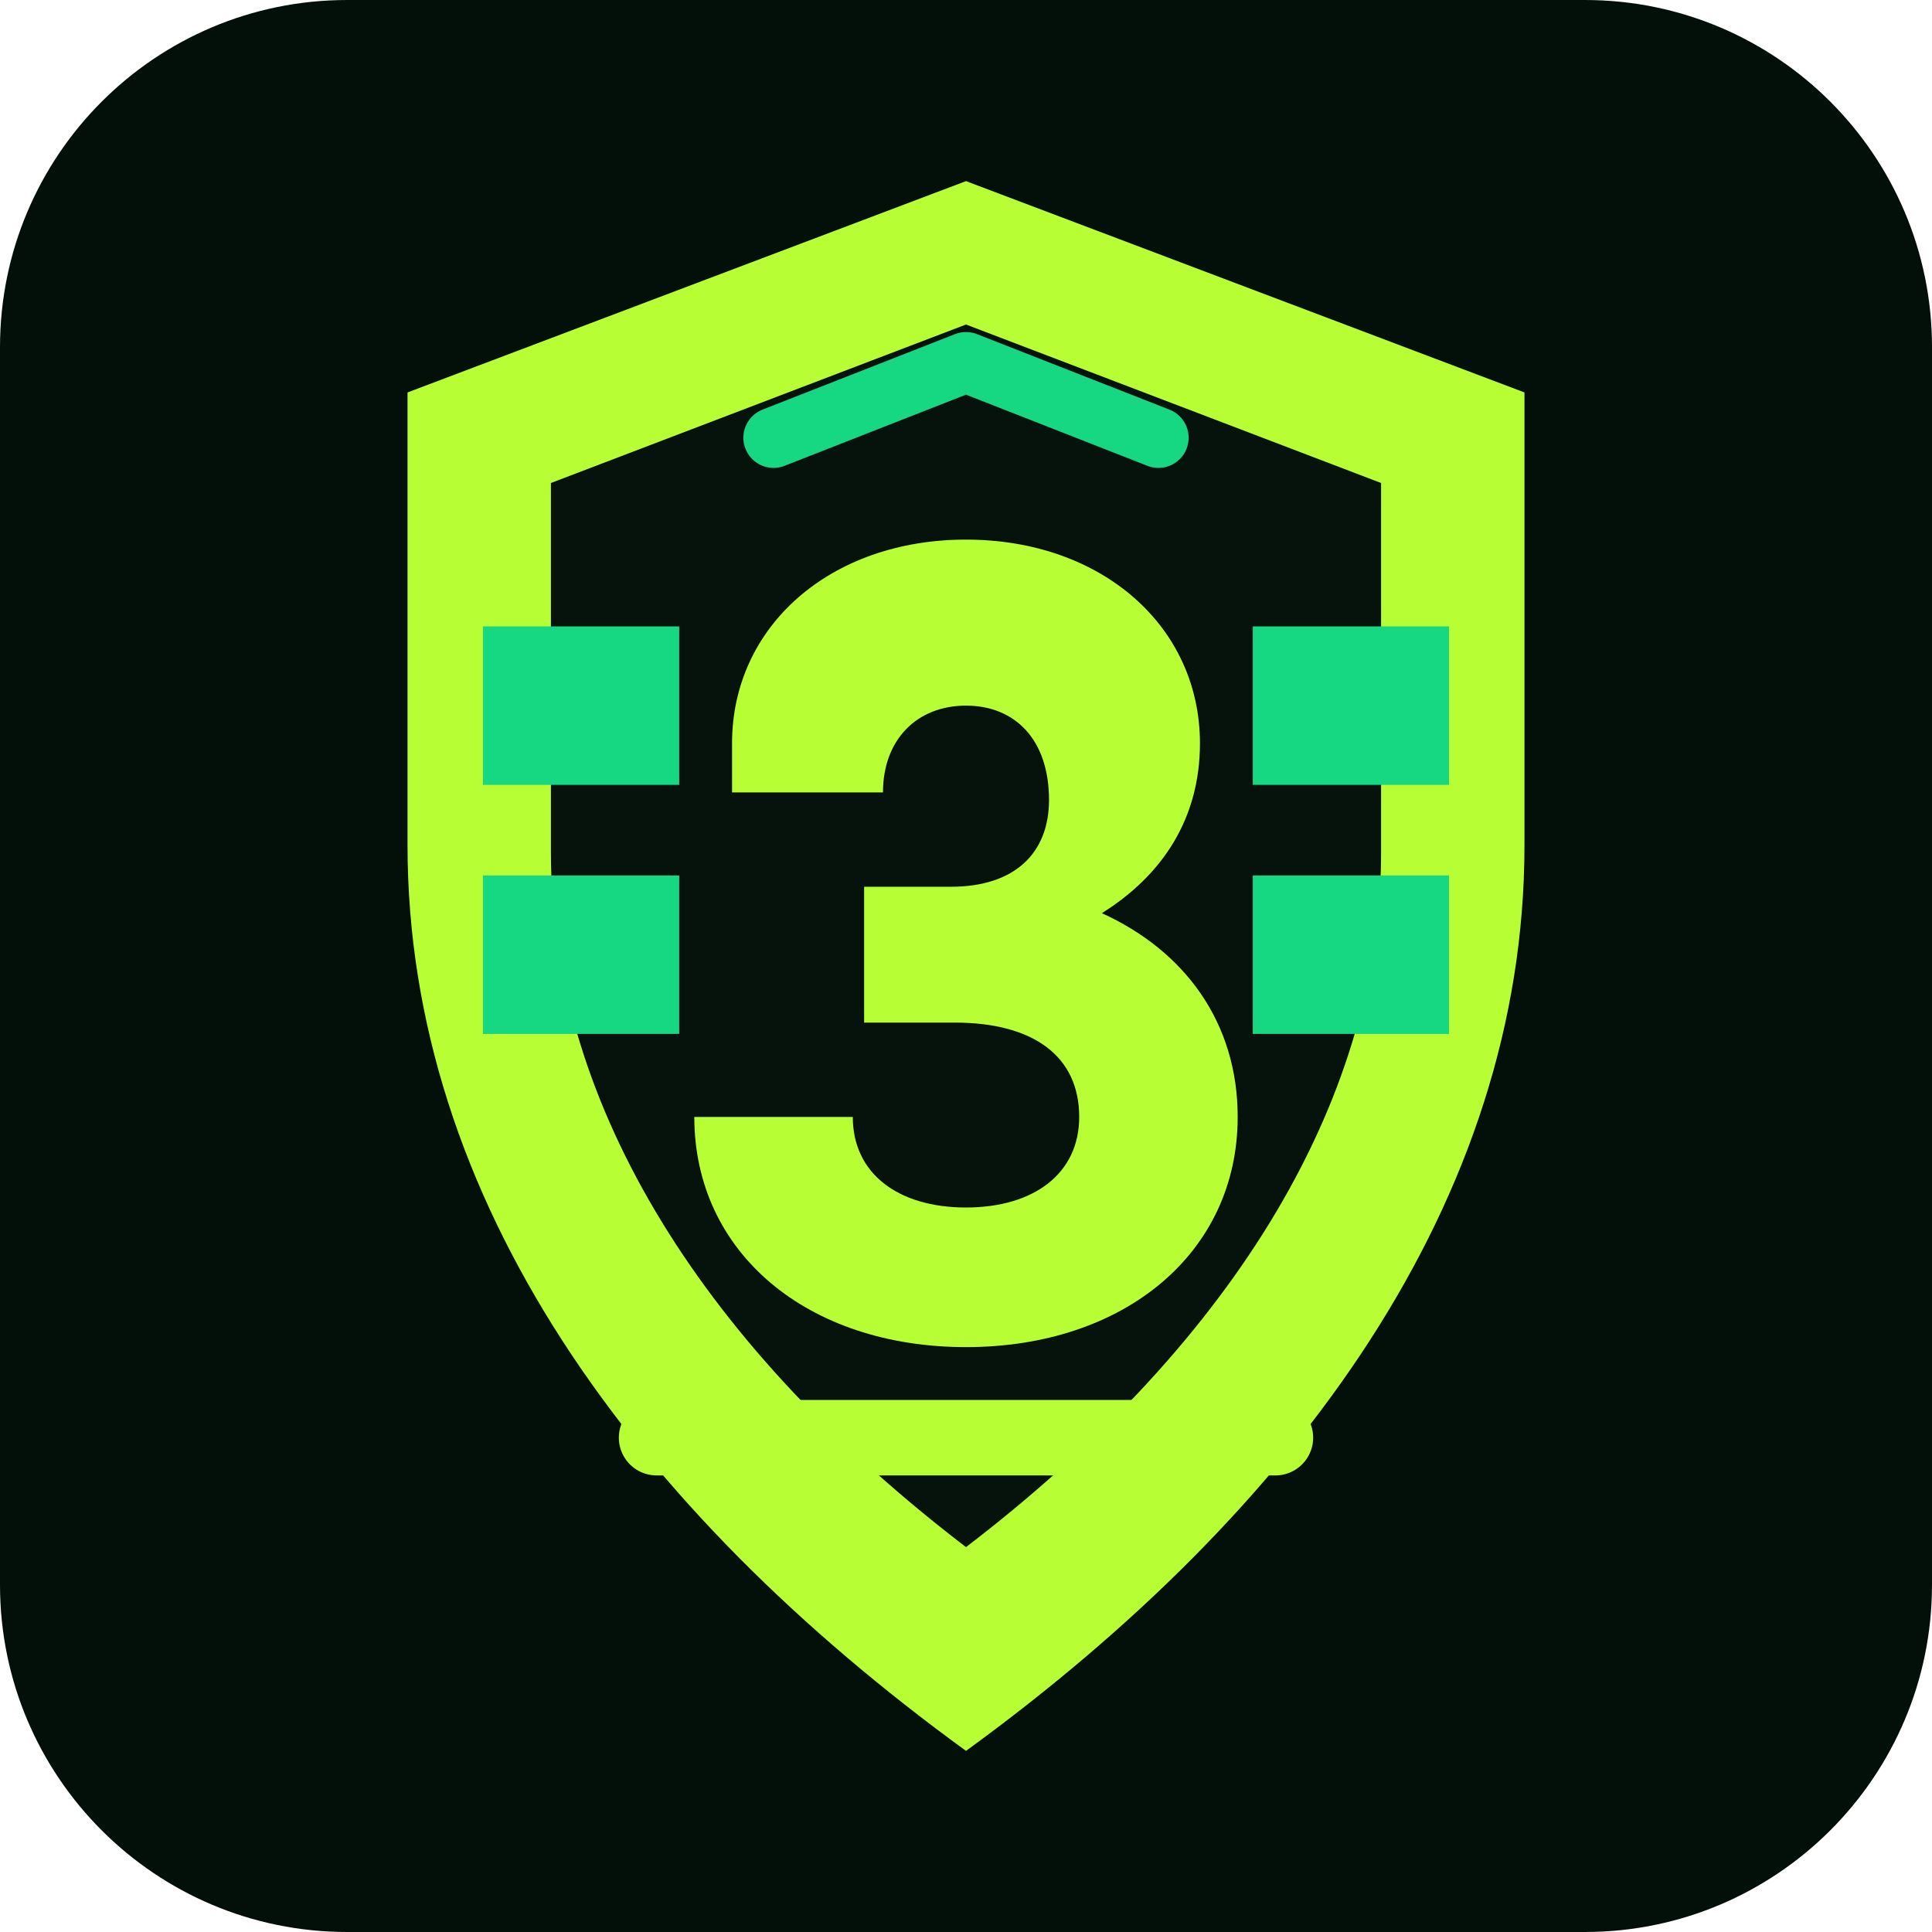
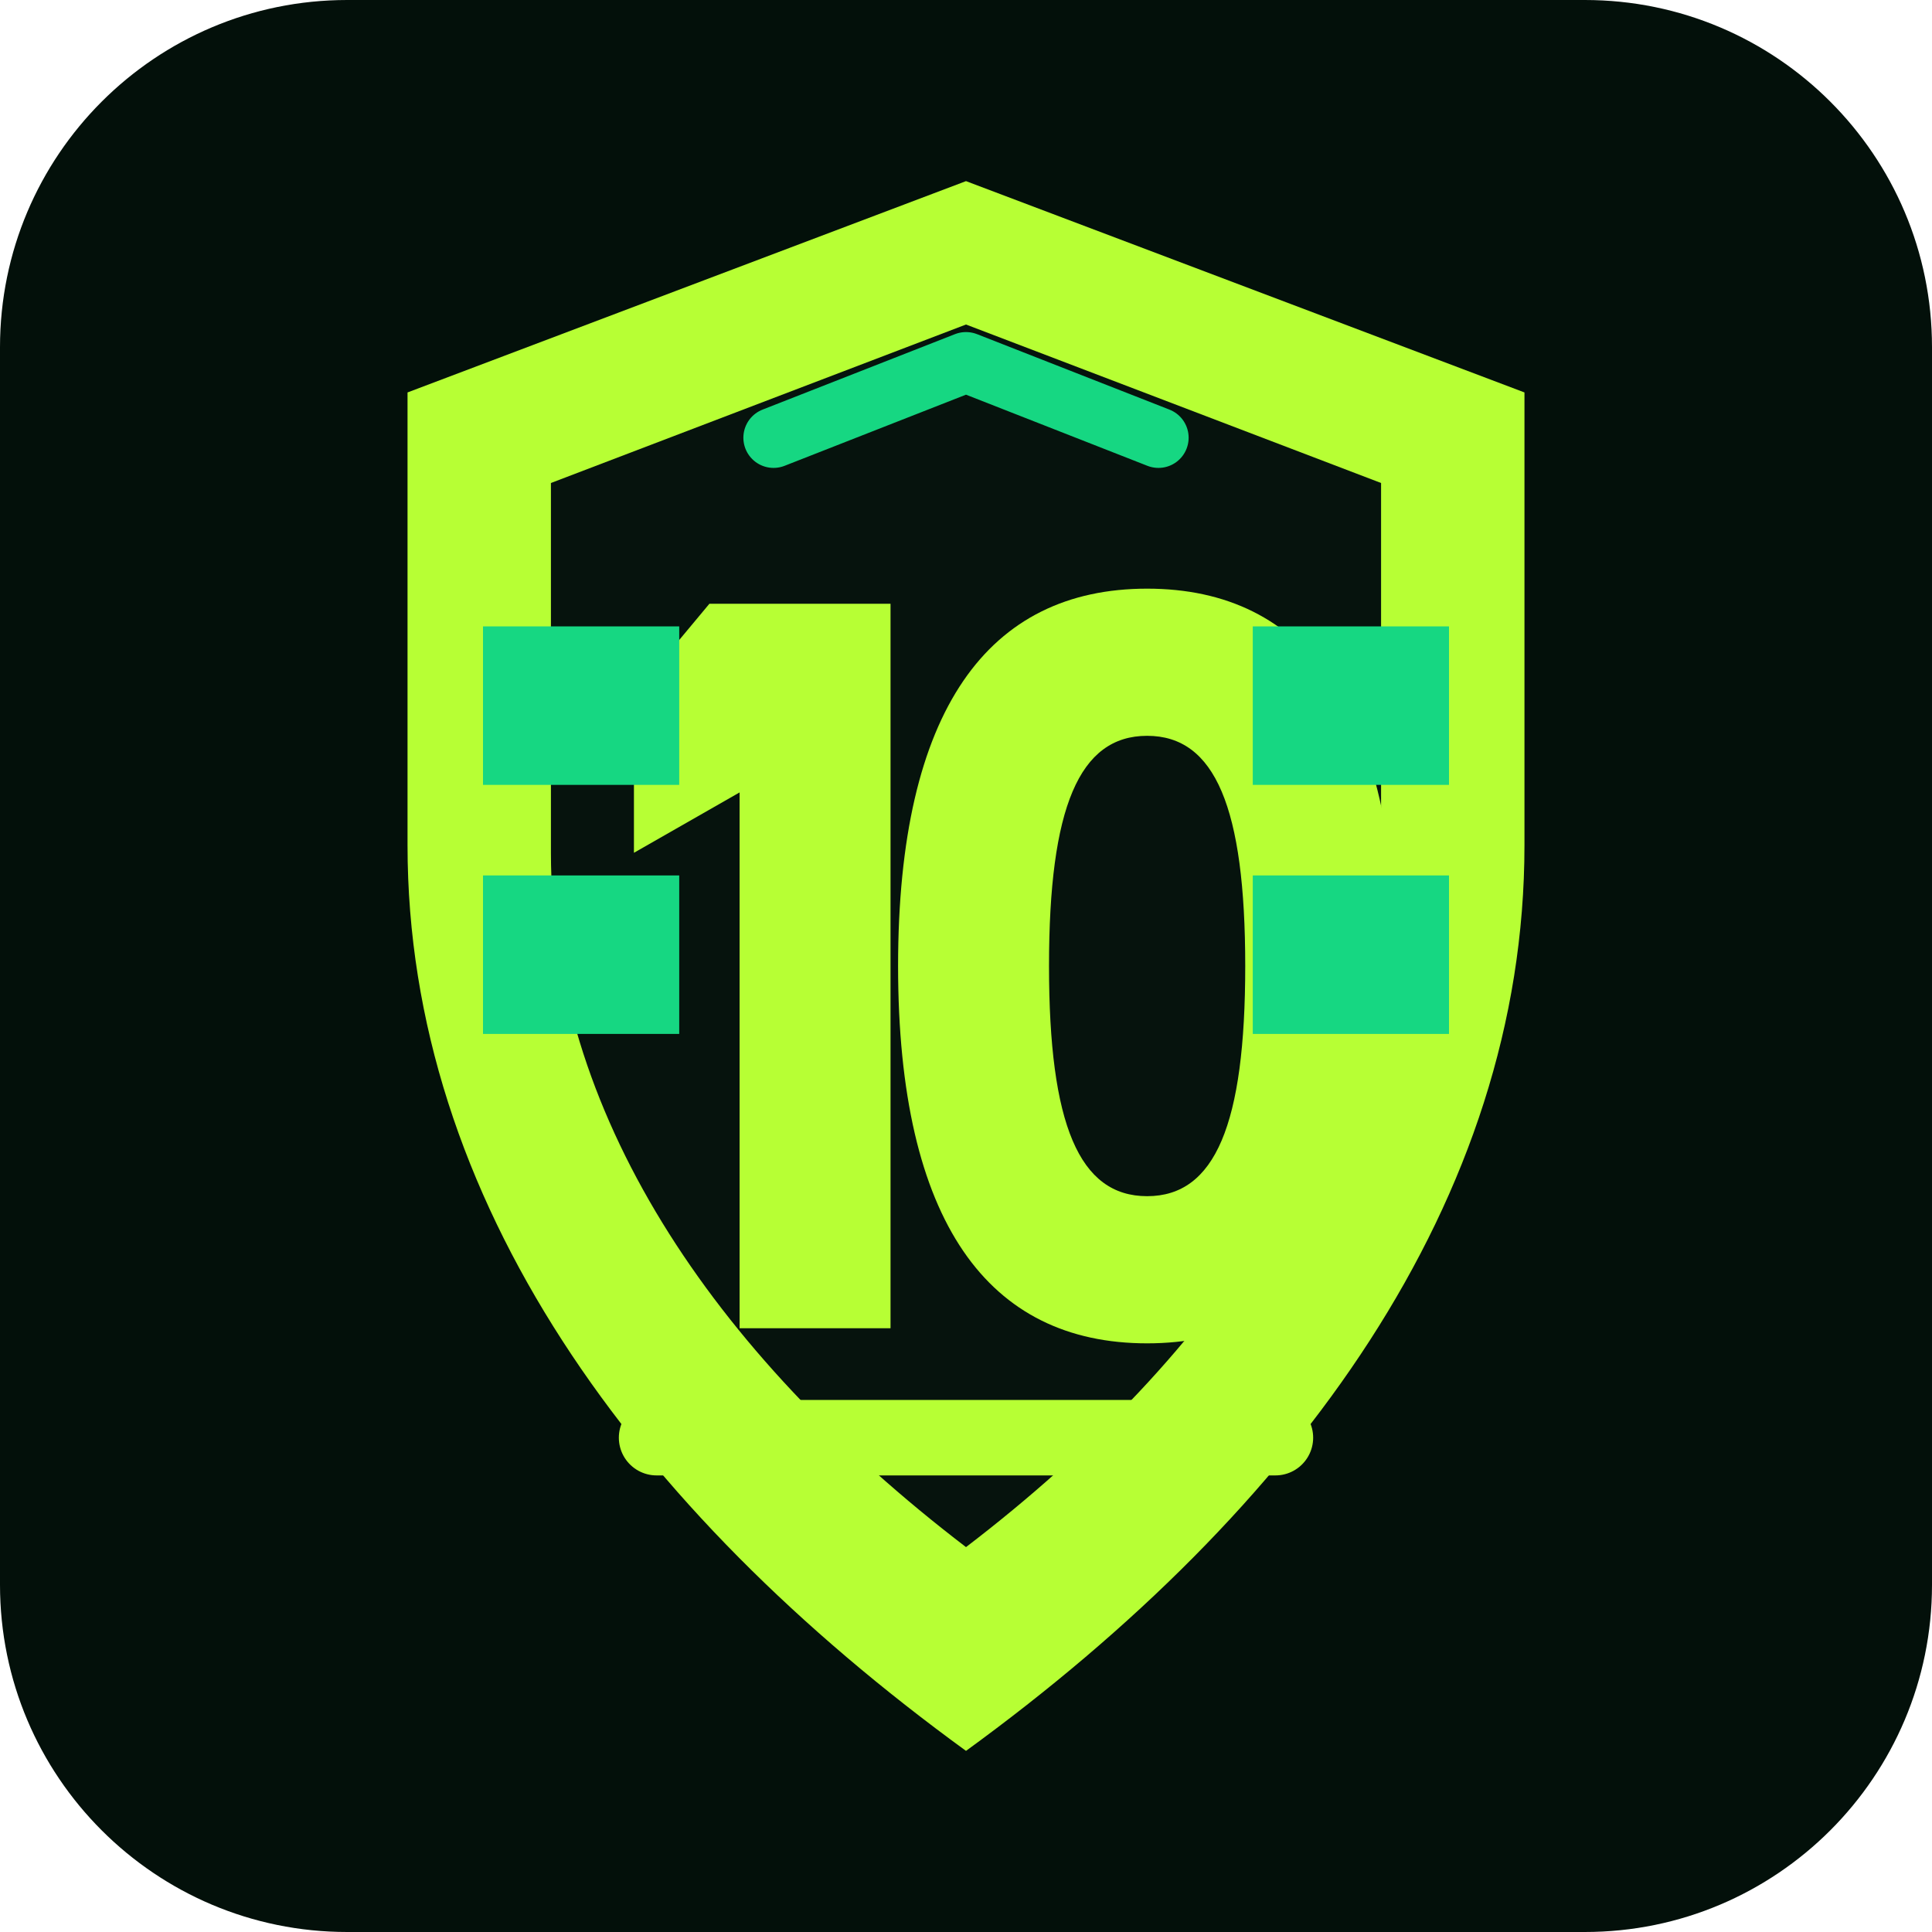
<svg xmlns="http://www.w3.org/2000/svg" width="512" height="512" viewBox="0 0 512 512" fill="none">
  <rect width="512" height="512" rx="92" fill="#03100A" />
  <path d="M256 48L404 104V224C404 318 344 400 256 464C168 400 108 318 108 224V104L256 48Z" fill="#B7FF34" />
  <path d="M256 86L366 128V226C366 294 324 358 256 410C188 358 146 294 146 226V128L256 86Z" fill="#06130D" />
-   <path d="M194 197C194 166 220 143 256 143C292 143 318 166 318 197C318 217 308 232 292 242C314 252 328 271 328 296C328 332 298 357 256 357C214 357 184 332 184 296H226C226 311 238 320 256 320C274 320 286 311 286 296C286 280 274 271 253 271H229V235H252C269 235 278 226 278 212C278 196 269 187 256 187C243 187 234 196 234 210H194V197Z" fill="#B7FF34" />
+   <path d="M188 160H236V352H196V210L168 226V184L188 160Z" fill="#B7FF34" />
+   <path d="M304 356C262 356 238 324 238 256C238 188 262 156 304 156C346 156 370 188 370 256C370 324 346 356 304 356ZM304 317C322 317 330 298 330 256C330 214 322 195 304 195C286 195 278 214 278 256C278 298 286 317 304 317Z" fill="#B7FF34" />
  <path d="M332 166H384V208H332V166Z" fill="#16D782" />
  <path d="M332 232H384V274H332V232Z" fill="#16D782" />
  <path d="M128 166H180V208H128V166Z" fill="#16D782" />
  <path d="M128 232H180V274H128V232Z" fill="#16D782" />
  <path d="M174 381H338" stroke="#B7FF34" stroke-width="20" stroke-linecap="round" />
  <path d="M205 116L256 96L307 116" stroke="#16D782" stroke-width="16" stroke-linecap="round" stroke-linejoin="round" />
</svg>
